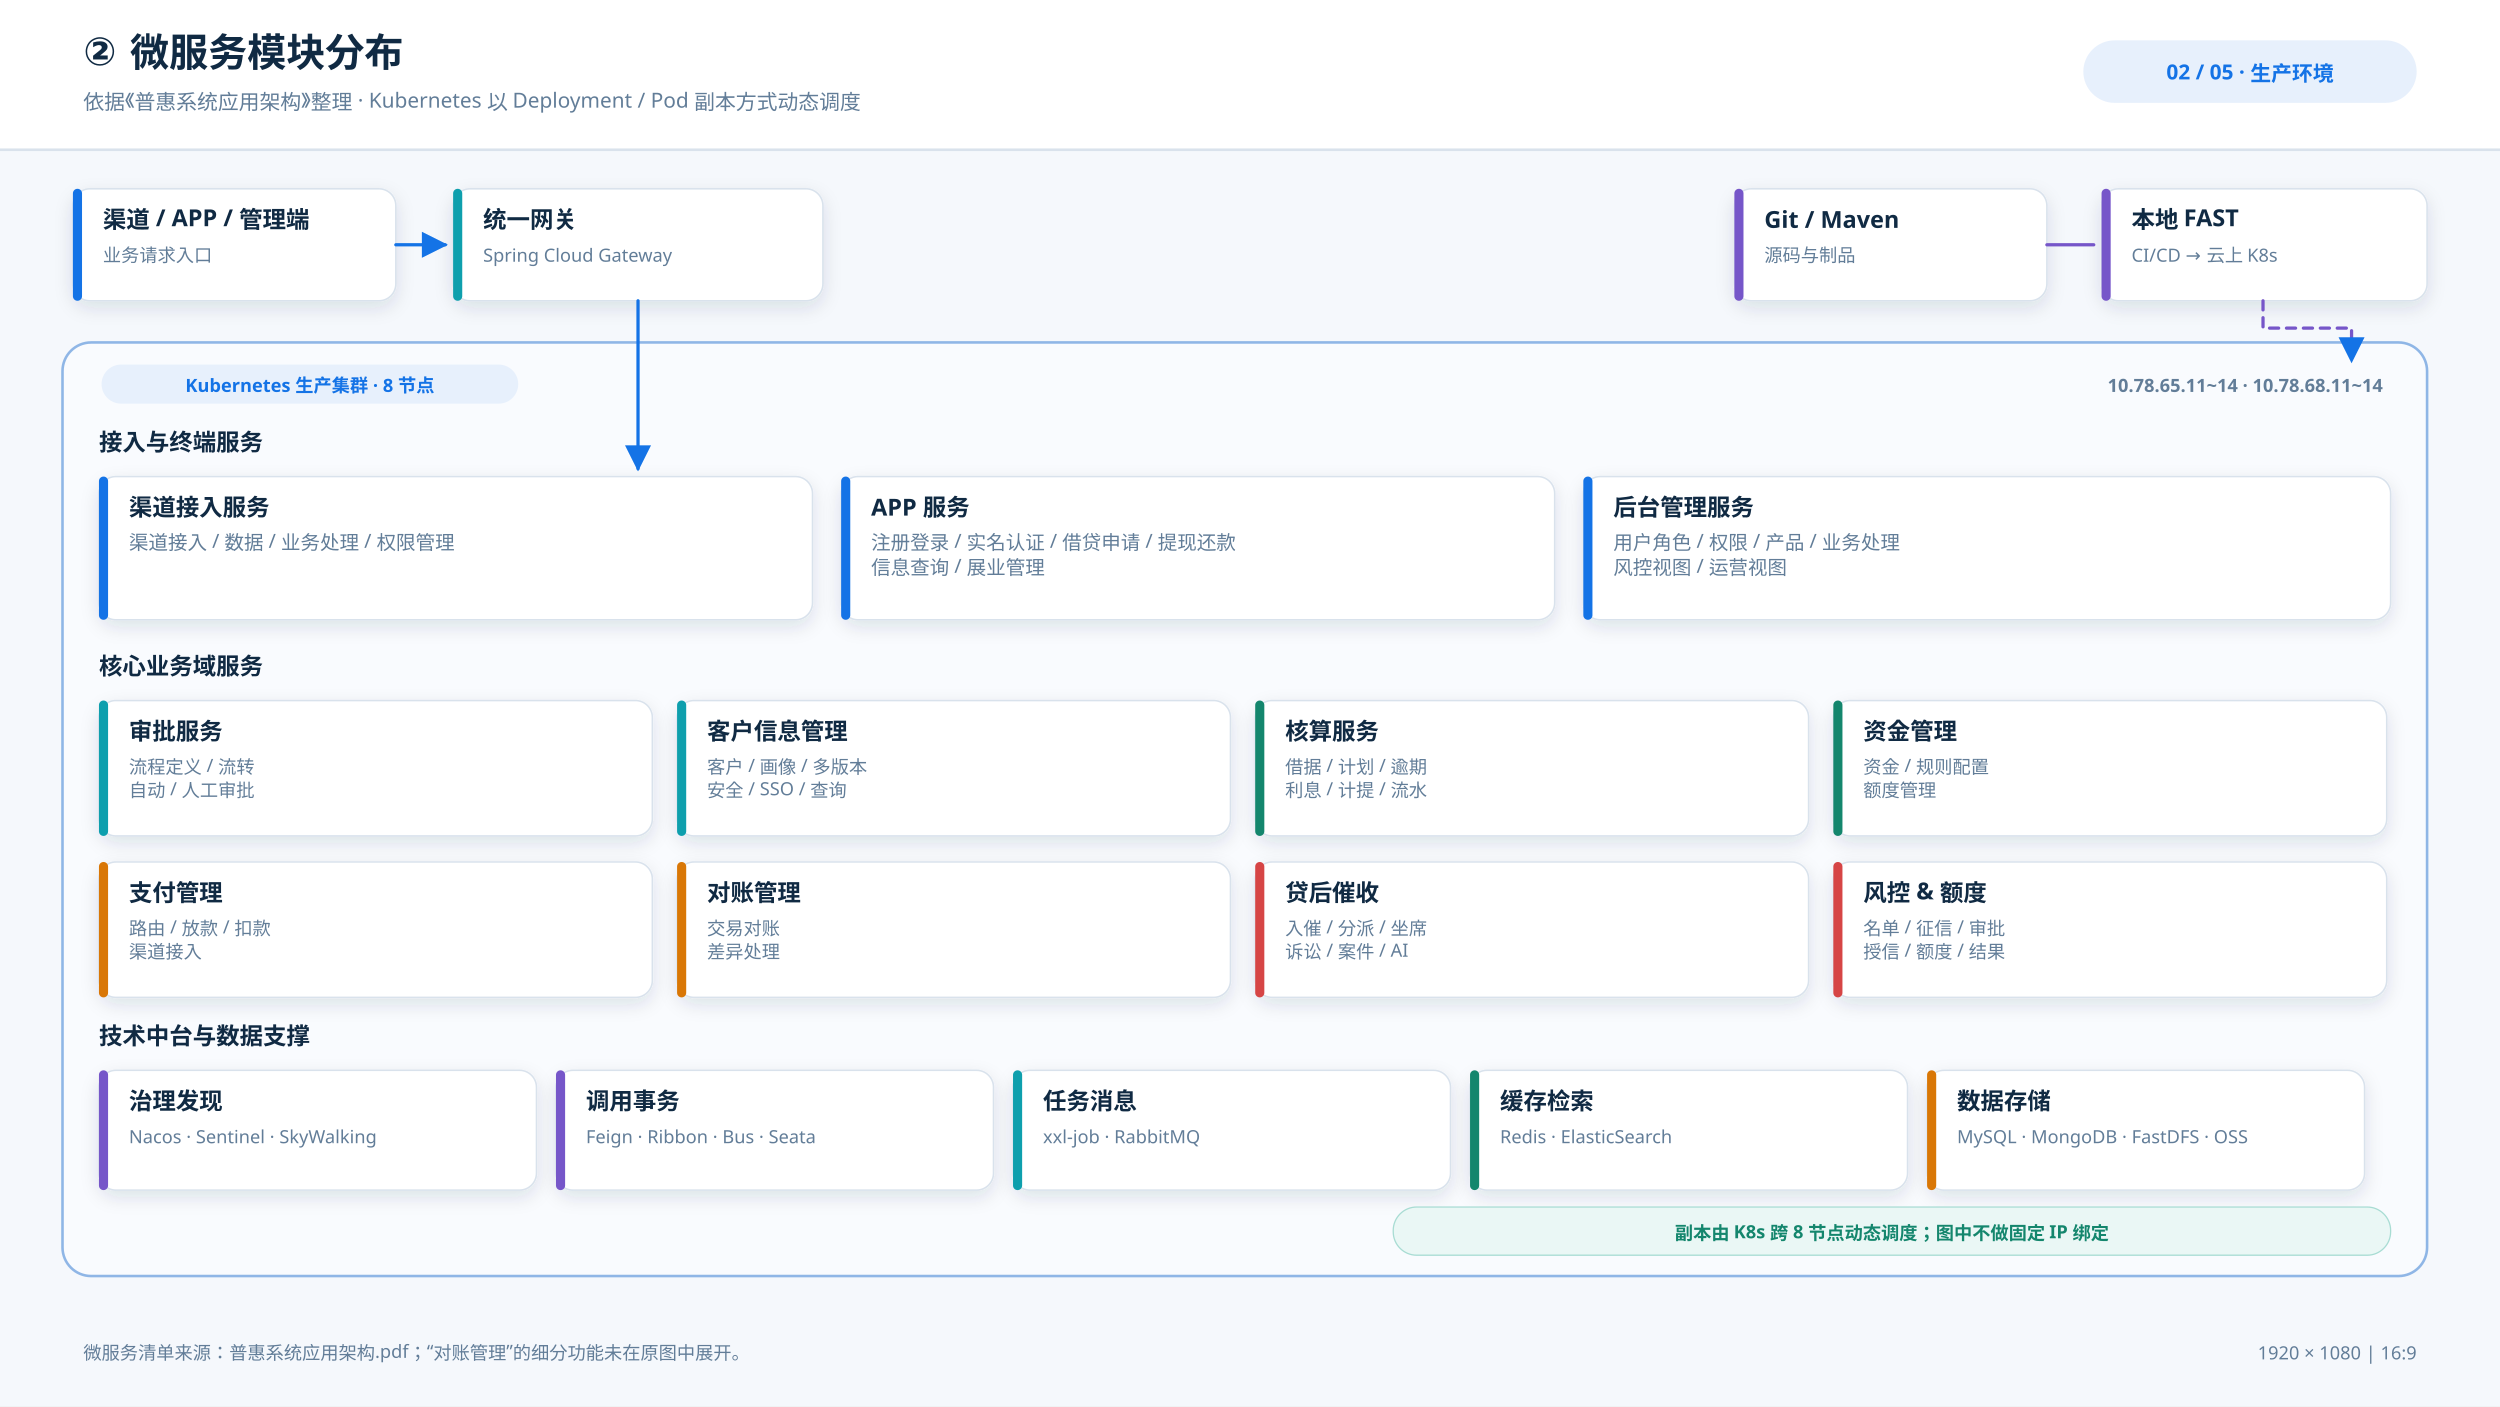
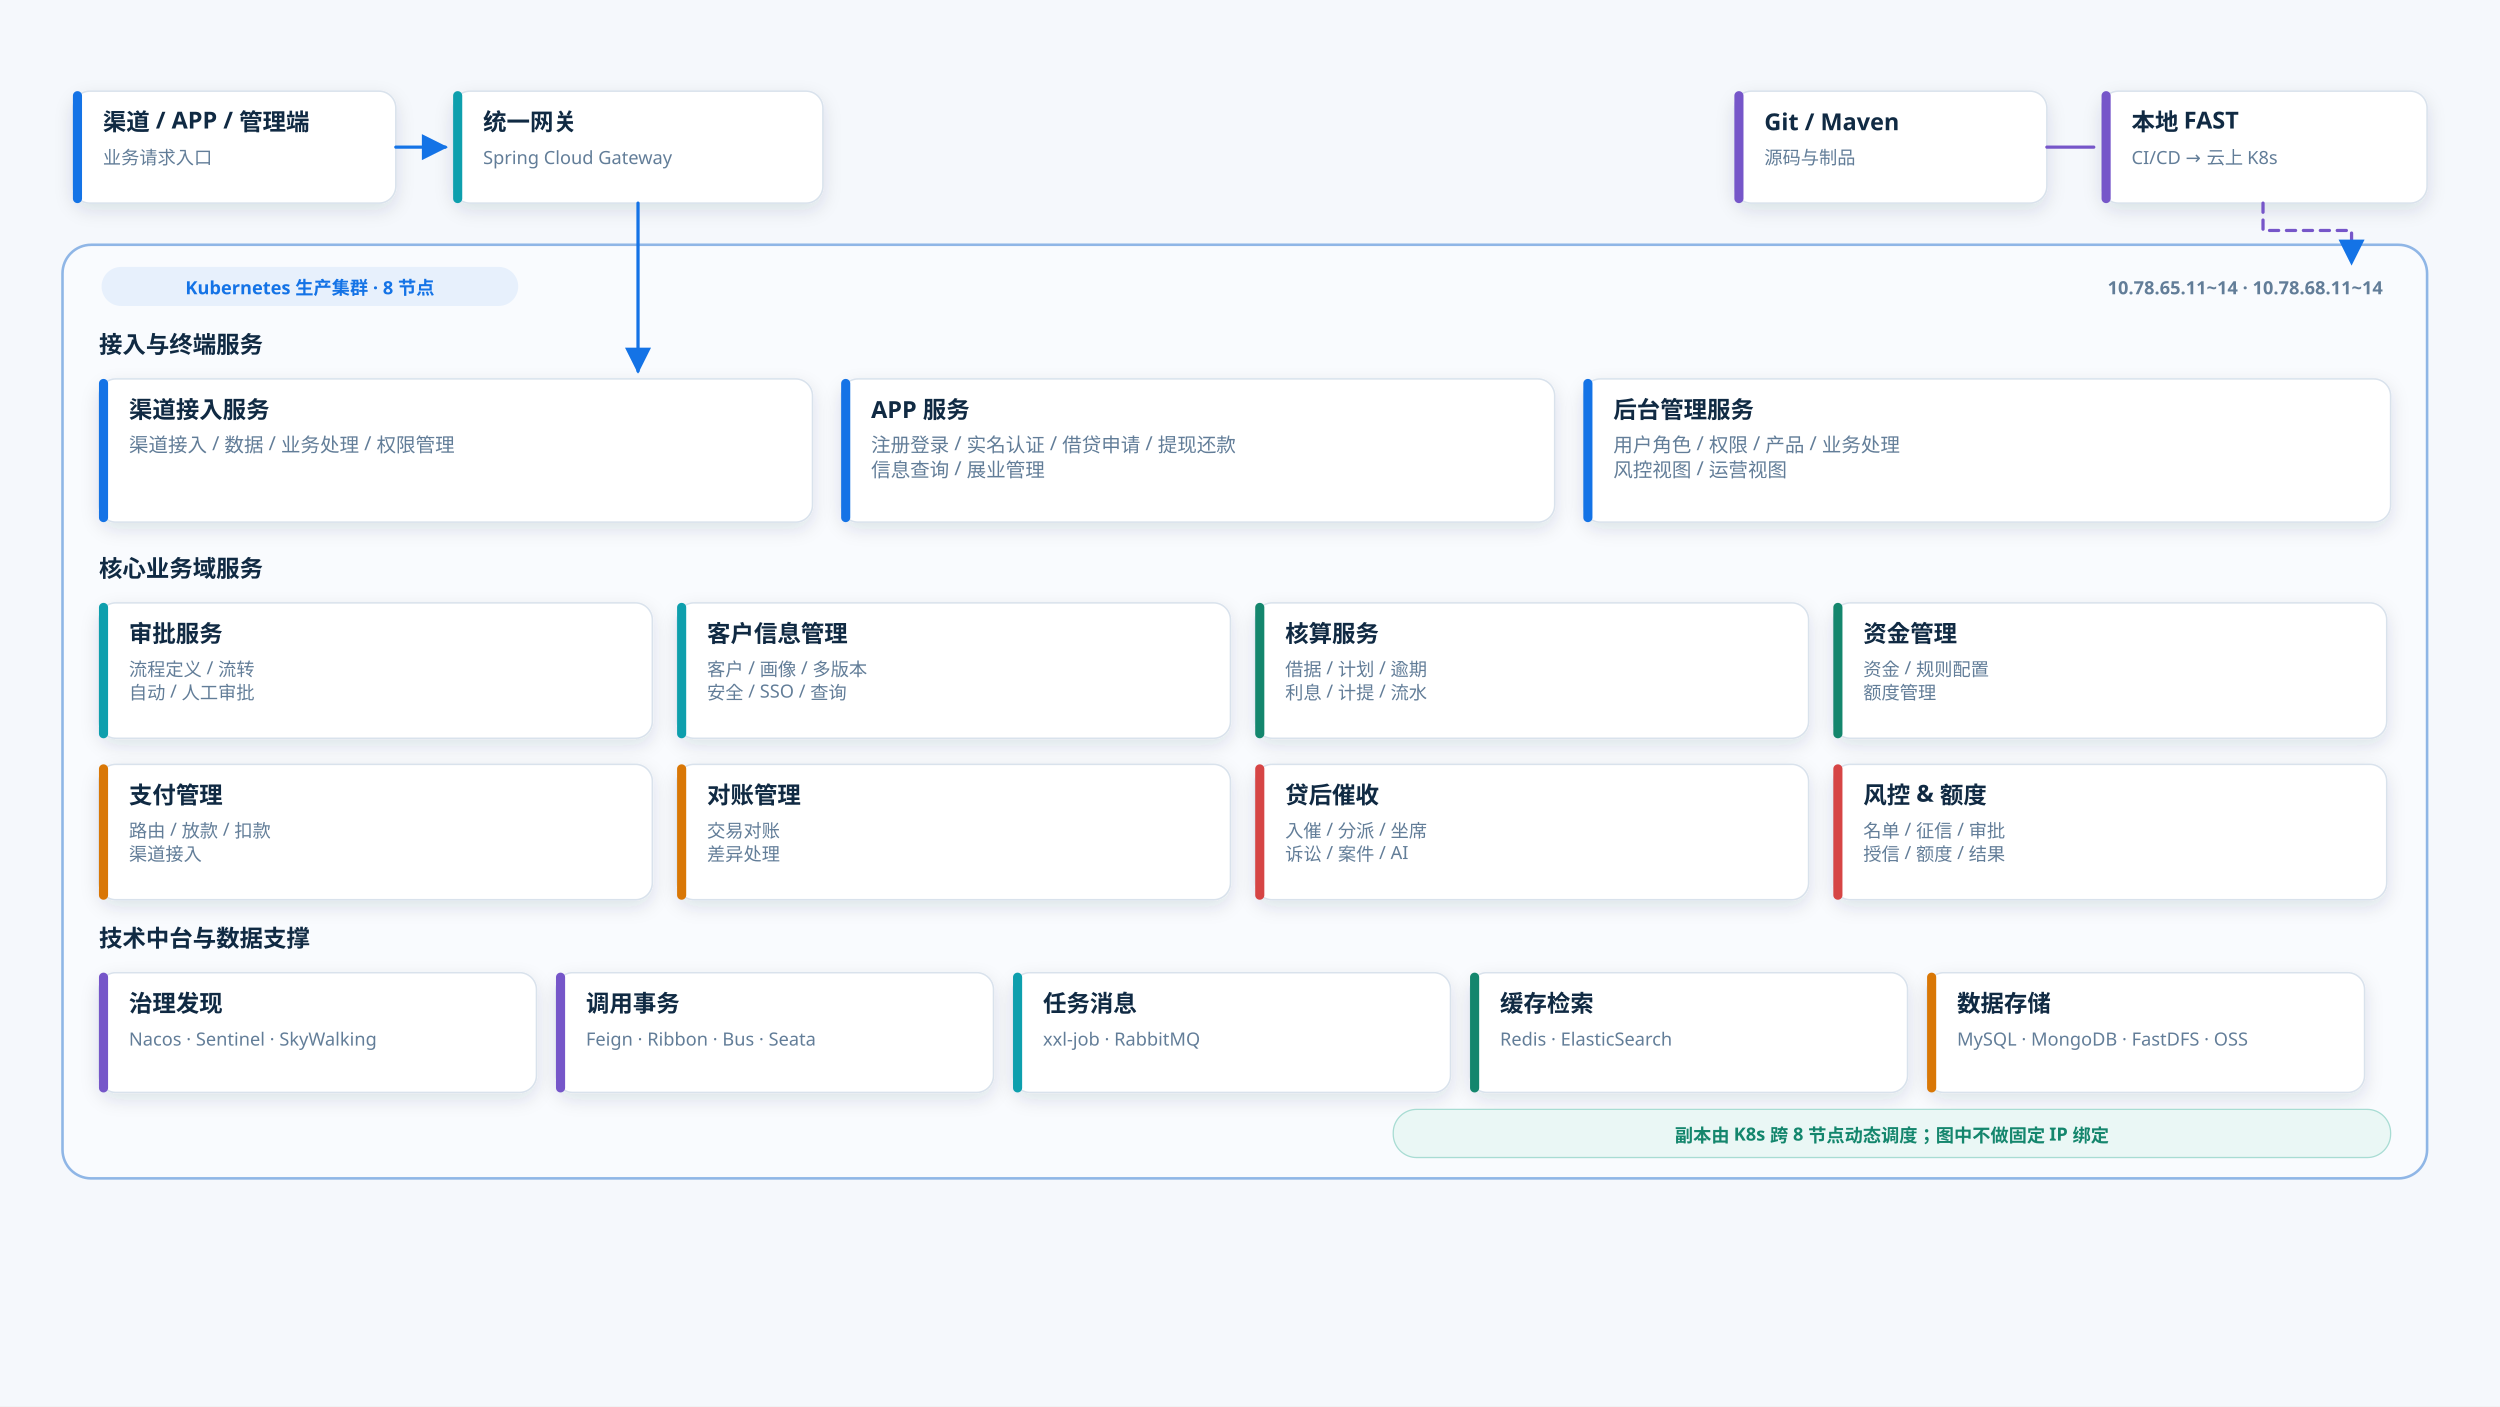
<svg xmlns="http://www.w3.org/2000/svg" width="1920" height="1080" viewBox="0 0 1920 1080" role="img" aria-label="② 微服务模块分布">
  <defs>
    <filter id="shadow" x="-20%" y="-20%" width="140%" height="150%">
      <feDropShadow dx="0" dy="5" stdDeviation="7" flood-color="#102A43" flood-opacity=".12" />
    </filter>
    <filter id="soft" x="-20%" y="-20%" width="140%" height="150%">
      <feDropShadow dx="0" dy="2" stdDeviation="3" flood-color="#102A43" flood-opacity=".09" />
    </filter>
    <marker id="arrow-blue" viewBox="0 0 10 10" refX="9" refY="5" markerWidth="8" markerHeight="8" orient="auto">
      <path d="M 0 0 L 10 5 L 0 10 z" fill="#1473E6" />
    </marker>
    <marker id="arrow-green" viewBox="0 0 10 10" refX="9" refY="5" markerWidth="8" markerHeight="8" orient="auto">
      <path d="M 0 0 L 10 5 L 0 10 z" fill="#14866D" />
    </marker>
    <marker id="arrow-amber" viewBox="0 0 10 10" refX="9" refY="5" markerWidth="8" markerHeight="8" orient="auto">
      <path d="M 0 0 L 10 5 L 0 10 z" fill="#D97706" />
    </marker>
  </defs>
  <rect width="1920" height="1080" fill="#F5F8FC" />
-   <rect x="0" y="0" width="1920" height="116" fill="#FFFFFF" />
-   <rect x="0" y="114" width="1920" height="2" fill="#D9E2EC" />
-   <text x="64" y="50" font-family="'WenQuanYi Micro Hei','Microsoft YaHei','PingFang SC',sans-serif" font-size="30" font-weight="700" fill="#102A43">② 微服务模块分布</text>
-   <text x="64" y="84" font-family="'WenQuanYi Micro Hei','Microsoft YaHei','PingFang SC',sans-serif" font-size="16" fill="#627D98">依据《普惠系统应用架构》整理 · Kubernetes 以 Deployment / Pod 副本方式动态调度</text>
-   <rect x="1600" y="31" width="256" height="48" rx="24" fill="#E7F0FC" />
-   <text x="1728" y="61" text-anchor="middle" font-family="'WenQuanYi Micro Hei','Microsoft YaHei','PingFang SC',sans-serif" font-size="16" font-weight="700" fill="#1473E6">02 / 05  ·  生产环境</text>
-   <rect x="56" y="145" width="248" height="86" rx="13" fill="#FFFFFF" stroke="#D9E2EC" stroke-width="1.2" filter="url(#shadow)" />
-   <rect x="56" y="145" width="7" height="86" rx="3.5" fill="#1473E6" />
-   <text x="79" y="175" text-anchor="start" font-family="'WenQuanYi Micro Hei','Microsoft YaHei','PingFang SC',sans-serif" font-size="18" font-weight="700" fill="#102A43">渠道 / APP / 管理端</text>
-   <text x="79" y="201" text-anchor="start" font-family="'WenQuanYi Micro Hei','Microsoft YaHei','PingFang SC',sans-serif" font-size="14" font-weight="400" fill="#627D98">
-     <tspan x="79" dy="0">业务请求入口</tspan>
-   </text>
-   <rect x="348" y="145" width="284" height="86" rx="13" fill="#FFFFFF" stroke="#D9E2EC" stroke-width="1.2" filter="url(#shadow)" />
-   <rect x="348" y="145" width="7" height="86" rx="3.5" fill="#0E9FAD" />
-   <text x="371" y="175" text-anchor="start" font-family="'WenQuanYi Micro Hei','Microsoft YaHei','PingFang SC',sans-serif" font-size="18" font-weight="700" fill="#102A43">统一网关</text>
-   <text x="371" y="201" text-anchor="start" font-family="'WenQuanYi Micro Hei','Microsoft YaHei','PingFang SC',sans-serif" font-size="14" font-weight="400" fill="#627D98">
-     <tspan x="371" dy="0">Spring Cloud Gateway</tspan>
-   </text>
-   <line x1="304" y1="188" x2="342" y2="188" stroke="#1473E6" stroke-width="2.5" stroke-linecap="round" marker-end="url(#arrow-blue)" />
-   <rect x="1332" y="145" width="240" height="86" rx="13" fill="#FFFFFF" stroke="#D9E2EC" stroke-width="1.2" filter="url(#shadow)" />
-   <rect x="1332" y="145" width="7" height="86" rx="3.5" fill="#7656C9" />
-   <text x="1355" y="175" text-anchor="start" font-family="'WenQuanYi Micro Hei','Microsoft YaHei','PingFang SC',sans-serif" font-size="18" font-weight="700" fill="#102A43">Git / Maven</text>
-   <text x="1355" y="201" text-anchor="start" font-family="'WenQuanYi Micro Hei','Microsoft YaHei','PingFang SC',sans-serif" font-size="14" font-weight="400" fill="#627D98">
-     <tspan x="1355" dy="0">源码与制品</tspan>
-   </text>
-   <rect x="1614" y="145" width="250" height="86" rx="13" fill="#FFFFFF" stroke="#D9E2EC" stroke-width="1.2" filter="url(#shadow)" />
-   <rect x="1614" y="145" width="7" height="86" rx="3.5" fill="#7656C9" />
-   <text x="1637" y="175" text-anchor="start" font-family="'WenQuanYi Micro Hei','Microsoft YaHei','PingFang SC',sans-serif" font-size="18" font-weight="700" fill="#102A43">本地 FAST</text>
-   <text x="1637" y="201" text-anchor="start" font-family="'WenQuanYi Micro Hei','Microsoft YaHei','PingFang SC',sans-serif" font-size="14" font-weight="400" fill="#627D98">
-     <tspan x="1637" dy="0">CI/CD → 云上 K8s</tspan>
-   </text>
-   <line x1="1572" y1="188" x2="1608" y2="188" stroke="#7656C9" stroke-width="2.5" stroke-linecap="round" />
-   <rect x="48" y="263" width="1816" height="717" rx="22" fill="#F9FBFE" stroke="#8FB6E6" stroke-width="2" />
-   <rect x="78" y="280" width="320" height="30" rx="15" fill="#E7F0FC" stroke="#E7F0FC" stroke-width="0" />
-   <text x="238.0" y="301" text-anchor="middle" font-family="'WenQuanYi Micro Hei','Microsoft YaHei','PingFang SC',sans-serif" font-size="14" font-weight="700" fill="#1473E6">Kubernetes 生产集群 · 8 节点</text>
-   <text x="1830" y="301" text-anchor="end" font-family="'WenQuanYi Micro Hei','Microsoft YaHei','PingFang SC',sans-serif" font-size="14" font-weight="700" fill="#627D98">10.78.65.11~14  ·  10.78.68.11~14</text>
-   <text x="76" y="346" text-anchor="start" font-family="'WenQuanYi Micro Hei','Microsoft YaHei','PingFang SC',sans-serif" font-size="18" font-weight="700" fill="#102A43">接入与终端服务</text>
-   <rect x="76" y="366" width="548" height="110" rx="13" fill="#FFFFFF" stroke="#D9E2EC" stroke-width="1.2" filter="url(#shadow)" />
-   <rect x="76" y="366" width="7" height="110" rx="3.5" fill="#1473E6" />
-   <text x="99" y="396" text-anchor="start" font-family="'WenQuanYi Micro Hei','Microsoft YaHei','PingFang SC',sans-serif" font-size="18" font-weight="700" fill="#102A43">渠道接入服务</text>
-   <text x="99" y="422" text-anchor="start" font-family="'WenQuanYi Micro Hei','Microsoft YaHei','PingFang SC',sans-serif" font-size="15" font-weight="400" fill="#627D98">
-     <tspan x="99" dy="0">渠道接入 / 数据 / 业务处理 / 权限管理</tspan>
-   </text>
-   <rect x="646" y="366" width="548" height="110" rx="13" fill="#FFFFFF" stroke="#D9E2EC" stroke-width="1.2" filter="url(#shadow)" />
-   <rect x="646" y="366" width="7" height="110" rx="3.5" fill="#1473E6" />
-   <text x="669" y="396" text-anchor="start" font-family="'WenQuanYi Micro Hei','Microsoft YaHei','PingFang SC',sans-serif" font-size="18" font-weight="700" fill="#102A43">APP 服务</text>
-   <text x="669" y="422" text-anchor="start" font-family="'WenQuanYi Micro Hei','Microsoft YaHei','PingFang SC',sans-serif" font-size="15" font-weight="400" fill="#627D98">
-     <tspan x="669" dy="0">注册登录 / 实名认证 / 借贷申请 / 提现还款</tspan>
-     <tspan x="669" dy="19.2">信息查询 / 展业管理</tspan>
-   </text>
-   <rect x="1216" y="366" width="620" height="110" rx="13" fill="#FFFFFF" stroke="#D9E2EC" stroke-width="1.2" filter="url(#shadow)" />
-   <rect x="1216" y="366" width="7" height="110" rx="3.5" fill="#1473E6" />
-   <text x="1239" y="396" text-anchor="start" font-family="'WenQuanYi Micro Hei','Microsoft YaHei','PingFang SC',sans-serif" font-size="18" font-weight="700" fill="#102A43">后台管理服务</text>
-   <text x="1239" y="422" text-anchor="start" font-family="'WenQuanYi Micro Hei','Microsoft YaHei','PingFang SC',sans-serif" font-size="15" font-weight="400" fill="#627D98">
-     <tspan x="1239" dy="0">用户角色 / 权限 / 产品 / 业务处理</tspan>
-     <tspan x="1239" dy="19.2">风控视图 / 运营视图</tspan>
-   </text>
-   <text x="76" y="518" text-anchor="start" font-family="'WenQuanYi Micro Hei','Microsoft YaHei','PingFang SC',sans-serif" font-size="18" font-weight="700" fill="#102A43">核心业务域服务</text>
-   <rect x="76" y="538" width="425" height="104" rx="13" fill="#FFFFFF" stroke="#D9E2EC" stroke-width="1.2" filter="url(#shadow)" />
-   <rect x="76" y="538" width="7" height="104" rx="3.5" fill="#0E9FAD" />
-   <text x="99" y="568" text-anchor="start" font-family="'WenQuanYi Micro Hei','Microsoft YaHei','PingFang SC',sans-serif" font-size="18" font-weight="700" fill="#102A43">审批服务</text>
-   <text x="99" y="594" text-anchor="start" font-family="'WenQuanYi Micro Hei','Microsoft YaHei','PingFang SC',sans-serif" font-size="14" font-weight="400" fill="#627D98">
-     <tspan x="99" dy="0">流程定义 / 流转</tspan>
-     <tspan x="99" dy="17.92">自动 / 人工审批</tspan>
-   </text>
-   <rect x="520" y="538" width="425" height="104" rx="13" fill="#FFFFFF" stroke="#D9E2EC" stroke-width="1.2" filter="url(#shadow)" />
-   <rect x="520" y="538" width="7" height="104" rx="3.5" fill="#0E9FAD" />
-   <text x="543" y="568" text-anchor="start" font-family="'WenQuanYi Micro Hei','Microsoft YaHei','PingFang SC',sans-serif" font-size="18" font-weight="700" fill="#102A43">客户信息管理</text>
-   <text x="543" y="594" text-anchor="start" font-family="'WenQuanYi Micro Hei','Microsoft YaHei','PingFang SC',sans-serif" font-size="14" font-weight="400" fill="#627D98">
-     <tspan x="543" dy="0">客户 / 画像 / 多版本</tspan>
-     <tspan x="543" dy="17.92">安全 / SSO / 查询</tspan>
-   </text>
-   <rect x="964" y="538" width="425" height="104" rx="13" fill="#FFFFFF" stroke="#D9E2EC" stroke-width="1.2" filter="url(#shadow)" />
-   <rect x="964" y="538" width="7" height="104" rx="3.5" fill="#14866D" />
-   <text x="987" y="568" text-anchor="start" font-family="'WenQuanYi Micro Hei','Microsoft YaHei','PingFang SC',sans-serif" font-size="18" font-weight="700" fill="#102A43">核算服务</text>
-   <text x="987" y="594" text-anchor="start" font-family="'WenQuanYi Micro Hei','Microsoft YaHei','PingFang SC',sans-serif" font-size="14" font-weight="400" fill="#627D98">
-     <tspan x="987" dy="0">借据 / 计划 / 逾期</tspan>
-     <tspan x="987" dy="17.92">利息 / 计提 / 流水</tspan>
-   </text>
-   <rect x="1408" y="538" width="425" height="104" rx="13" fill="#FFFFFF" stroke="#D9E2EC" stroke-width="1.2" filter="url(#shadow)" />
-   <rect x="1408" y="538" width="7" height="104" rx="3.5" fill="#14866D" />
-   <text x="1431" y="568" text-anchor="start" font-family="'WenQuanYi Micro Hei','Microsoft YaHei','PingFang SC',sans-serif" font-size="18" font-weight="700" fill="#102A43">资金管理</text>
-   <text x="1431" y="594" text-anchor="start" font-family="'WenQuanYi Micro Hei','Microsoft YaHei','PingFang SC',sans-serif" font-size="14" font-weight="400" fill="#627D98">
-     <tspan x="1431" dy="0">资金 / 规则配置</tspan>
-     <tspan x="1431" dy="17.92">额度管理</tspan>
-   </text>
-   <rect x="76" y="662" width="425" height="104" rx="13" fill="#FFFFFF" stroke="#D9E2EC" stroke-width="1.2" filter="url(#shadow)" />
-   <rect x="76" y="662" width="7" height="104" rx="3.5" fill="#D97706" />
-   <text x="99" y="692" text-anchor="start" font-family="'WenQuanYi Micro Hei','Microsoft YaHei','PingFang SC',sans-serif" font-size="18" font-weight="700" fill="#102A43">支付管理</text>
-   <text x="99" y="718" text-anchor="start" font-family="'WenQuanYi Micro Hei','Microsoft YaHei','PingFang SC',sans-serif" font-size="14" font-weight="400" fill="#627D98">
-     <tspan x="99" dy="0">路由 / 放款 / 扣款</tspan>
-     <tspan x="99" dy="17.92">渠道接入</tspan>
-   </text>
-   <rect x="520" y="662" width="425" height="104" rx="13" fill="#FFFFFF" stroke="#D9E2EC" stroke-width="1.2" filter="url(#shadow)" />
-   <rect x="520" y="662" width="7" height="104" rx="3.5" fill="#D97706" />
-   <text x="543" y="692" text-anchor="start" font-family="'WenQuanYi Micro Hei','Microsoft YaHei','PingFang SC',sans-serif" font-size="18" font-weight="700" fill="#102A43">对账管理</text>
-   <text x="543" y="718" text-anchor="start" font-family="'WenQuanYi Micro Hei','Microsoft YaHei','PingFang SC',sans-serif" font-size="14" font-weight="400" fill="#627D98">
-     <tspan x="543" dy="0">交易对账</tspan>
-     <tspan x="543" dy="17.92">差异处理</tspan>
-   </text>
-   <rect x="964" y="662" width="425" height="104" rx="13" fill="#FFFFFF" stroke="#D9E2EC" stroke-width="1.2" filter="url(#shadow)" />
-   <rect x="964" y="662" width="7" height="104" rx="3.5" fill="#D64545" />
-   <text x="987" y="692" text-anchor="start" font-family="'WenQuanYi Micro Hei','Microsoft YaHei','PingFang SC',sans-serif" font-size="18" font-weight="700" fill="#102A43">贷后催收</text>
-   <text x="987" y="718" text-anchor="start" font-family="'WenQuanYi Micro Hei','Microsoft YaHei','PingFang SC',sans-serif" font-size="14" font-weight="400" fill="#627D98">
-     <tspan x="987" dy="0">入催 / 分派 / 坐席</tspan>
-     <tspan x="987" dy="17.92">诉讼 / 案件 / AI</tspan>
-   </text>
-   <rect x="1408" y="662" width="425" height="104" rx="13" fill="#FFFFFF" stroke="#D9E2EC" stroke-width="1.2" filter="url(#shadow)" />
-   <rect x="1408" y="662" width="7" height="104" rx="3.5" fill="#D64545" />
-   <text x="1431" y="692" text-anchor="start" font-family="'WenQuanYi Micro Hei','Microsoft YaHei','PingFang SC',sans-serif" font-size="18" font-weight="700" fill="#102A43">风控 &amp; 额度</text>
-   <text x="1431" y="718" text-anchor="start" font-family="'WenQuanYi Micro Hei','Microsoft YaHei','PingFang SC',sans-serif" font-size="14" font-weight="400" fill="#627D98">
-     <tspan x="1431" dy="0">名单 / 征信 / 审批</tspan>
-     <tspan x="1431" dy="17.92">授信 / 额度 / 结果</tspan>
-   </text>
-   <text x="76" y="802" text-anchor="start" font-family="'WenQuanYi Micro Hei','Microsoft YaHei','PingFang SC',sans-serif" font-size="18" font-weight="700" fill="#102A43">技术中台与数据支撑</text>
-   <rect x="76" y="822" width="336" height="92" rx="13" fill="#FFFFFF" stroke="#D9E2EC" stroke-width="1.2" filter="url(#shadow)" />
-   <rect x="76" y="822" width="7" height="92" rx="3.5" fill="#7656C9" />
-   <text x="99" y="852" text-anchor="start" font-family="'WenQuanYi Micro Hei','Microsoft YaHei','PingFang SC',sans-serif" font-size="18" font-weight="700" fill="#102A43">治理发现</text>
-   <text x="99" y="878" text-anchor="start" font-family="'WenQuanYi Micro Hei','Microsoft YaHei','PingFang SC',sans-serif" font-size="14" font-weight="400" fill="#627D98">
-     <tspan x="99" dy="0">Nacos · Sentinel · SkyWalking</tspan>
-   </text>
-   <rect x="427" y="822" width="336" height="92" rx="13" fill="#FFFFFF" stroke="#D9E2EC" stroke-width="1.2" filter="url(#shadow)" />
-   <rect x="427" y="822" width="7" height="92" rx="3.5" fill="#7656C9" />
-   <text x="450" y="852" text-anchor="start" font-family="'WenQuanYi Micro Hei','Microsoft YaHei','PingFang SC',sans-serif" font-size="18" font-weight="700" fill="#102A43">调用事务</text>
-   <text x="450" y="878" text-anchor="start" font-family="'WenQuanYi Micro Hei','Microsoft YaHei','PingFang SC',sans-serif" font-size="14" font-weight="400" fill="#627D98">
-     <tspan x="450" dy="0">Feign · Ribbon · Bus · Seata</tspan>
-   </text>
-   <rect x="778" y="822" width="336" height="92" rx="13" fill="#FFFFFF" stroke="#D9E2EC" stroke-width="1.2" filter="url(#shadow)" />
-   <rect x="778" y="822" width="7" height="92" rx="3.5" fill="#0E9FAD" />
-   <text x="801" y="852" text-anchor="start" font-family="'WenQuanYi Micro Hei','Microsoft YaHei','PingFang SC',sans-serif" font-size="18" font-weight="700" fill="#102A43">任务消息</text>
-   <text x="801" y="878" text-anchor="start" font-family="'WenQuanYi Micro Hei','Microsoft YaHei','PingFang SC',sans-serif" font-size="14" font-weight="400" fill="#627D98">
-     <tspan x="801" dy="0">xxl-job · RabbitMQ</tspan>
-   </text>
-   <rect x="1129" y="822" width="336" height="92" rx="13" fill="#FFFFFF" stroke="#D9E2EC" stroke-width="1.2" filter="url(#shadow)" />
-   <rect x="1129" y="822" width="7" height="92" rx="3.5" fill="#14866D" />
-   <text x="1152" y="852" text-anchor="start" font-family="'WenQuanYi Micro Hei','Microsoft YaHei','PingFang SC',sans-serif" font-size="18" font-weight="700" fill="#102A43">缓存检索</text>
-   <text x="1152" y="878" text-anchor="start" font-family="'WenQuanYi Micro Hei','Microsoft YaHei','PingFang SC',sans-serif" font-size="14" font-weight="400" fill="#627D98">
-     <tspan x="1152" dy="0">Redis · ElasticSearch</tspan>
-   </text>
-   <rect x="1480" y="822" width="336" height="92" rx="13" fill="#FFFFFF" stroke="#D9E2EC" stroke-width="1.2" filter="url(#shadow)" />
-   <rect x="1480" y="822" width="7" height="92" rx="3.5" fill="#D97706" />
-   <text x="1503" y="852" text-anchor="start" font-family="'WenQuanYi Micro Hei','Microsoft YaHei','PingFang SC',sans-serif" font-size="18" font-weight="700" fill="#102A43">数据存储</text>
-   <text x="1503" y="878" text-anchor="start" font-family="'WenQuanYi Micro Hei','Microsoft YaHei','PingFang SC',sans-serif" font-size="14" font-weight="400" fill="#627D98">
-     <tspan x="1503" dy="0">MySQL · MongoDB · FastDFS · OSS</tspan>
-   </text>
-   <line x1="490" y1="231" x2="490" y2="360" stroke="#1473E6" stroke-width="2.5" stroke-linecap="round" marker-end="url(#arrow-blue)" />
-   <polyline points="1738,231 1738,252 1806,252 1806,277" fill="none" stroke="#7656C9" stroke-width="2.5" stroke-linecap="round" stroke-linejoin="round" marker-end="url(#arrow-blue)" stroke-dasharray="7 6" />
-   <rect x="1070" y="927" width="766" height="37" rx="18" fill="#EAF7F5" stroke="#A8DCD3" stroke-width="1" />
-   <text x="1453" y="952" text-anchor="middle" font-family="'WenQuanYi Micro Hei','Microsoft YaHei','PingFang SC',sans-serif" font-size="14" font-weight="700" fill="#14866D">副本由 K8s 跨 8 节点动态调度；图中不做固定 IP 绑定</text>
-   <text x="64" y="1044" text-anchor="start" font-family="'WenQuanYi Micro Hei','Microsoft YaHei','PingFang SC',sans-serif" font-size="14" font-weight="400" fill="#627D98">微服务清单来源：普惠系统应用架构.pdf；“对账管理”的细分功能未在原图中展开。</text>
-   <text x="1856" y="1044" text-anchor="end" font-family="'WenQuanYi Micro Hei','Microsoft YaHei','PingFang SC',sans-serif" font-size="14" font-weight="400" fill="#627D98">1920 × 1080  |  16:9</text>
+   <g transform="translate(0,-75)">
+     <rect x="56" y="145" width="248" height="86" rx="13" fill="#FFFFFF" stroke="#D9E2EC" stroke-width="1.2" filter="url(#shadow)" />
+     <rect x="56" y="145" width="7" height="86" rx="3.5" fill="#1473E6" />
+     <text x="79" y="175" text-anchor="start" font-family="'WenQuanYi Micro Hei','Microsoft YaHei','PingFang SC',sans-serif" font-size="18" font-weight="700" fill="#102A43">渠道 / APP / 管理端</text>
+     <text x="79" y="201" text-anchor="start" font-family="'WenQuanYi Micro Hei','Microsoft YaHei','PingFang SC',sans-serif" font-size="14" font-weight="400" fill="#627D98">
+       <tspan x="79" dy="0">业务请求入口</tspan>
+     </text>
+     <rect x="348" y="145" width="284" height="86" rx="13" fill="#FFFFFF" stroke="#D9E2EC" stroke-width="1.2" filter="url(#shadow)" />
+     <rect x="348" y="145" width="7" height="86" rx="3.5" fill="#0E9FAD" />
+     <text x="371" y="175" text-anchor="start" font-family="'WenQuanYi Micro Hei','Microsoft YaHei','PingFang SC',sans-serif" font-size="18" font-weight="700" fill="#102A43">统一网关</text>
+     <text x="371" y="201" text-anchor="start" font-family="'WenQuanYi Micro Hei','Microsoft YaHei','PingFang SC',sans-serif" font-size="14" font-weight="400" fill="#627D98">
+       <tspan x="371" dy="0">Spring Cloud Gateway</tspan>
+     </text>
+     <line x1="304" y1="188" x2="342" y2="188" stroke="#1473E6" stroke-width="2.5" stroke-linecap="round" marker-end="url(#arrow-blue)" />
+     <rect x="1332" y="145" width="240" height="86" rx="13" fill="#FFFFFF" stroke="#D9E2EC" stroke-width="1.2" filter="url(#shadow)" />
+     <rect x="1332" y="145" width="7" height="86" rx="3.5" fill="#7656C9" />
+     <text x="1355" y="175" text-anchor="start" font-family="'WenQuanYi Micro Hei','Microsoft YaHei','PingFang SC',sans-serif" font-size="18" font-weight="700" fill="#102A43">Git / Maven</text>
+     <text x="1355" y="201" text-anchor="start" font-family="'WenQuanYi Micro Hei','Microsoft YaHei','PingFang SC',sans-serif" font-size="14" font-weight="400" fill="#627D98">
+       <tspan x="1355" dy="0">源码与制品</tspan>
+     </text>
+     <rect x="1614" y="145" width="250" height="86" rx="13" fill="#FFFFFF" stroke="#D9E2EC" stroke-width="1.2" filter="url(#shadow)" />
+     <rect x="1614" y="145" width="7" height="86" rx="3.5" fill="#7656C9" />
+     <text x="1637" y="175" text-anchor="start" font-family="'WenQuanYi Micro Hei','Microsoft YaHei','PingFang SC',sans-serif" font-size="18" font-weight="700" fill="#102A43">本地 FAST</text>
+     <text x="1637" y="201" text-anchor="start" font-family="'WenQuanYi Micro Hei','Microsoft YaHei','PingFang SC',sans-serif" font-size="14" font-weight="400" fill="#627D98">
+       <tspan x="1637" dy="0">CI/CD → 云上 K8s</tspan>
+     </text>
+     <line x1="1572" y1="188" x2="1608" y2="188" stroke="#7656C9" stroke-width="2.5" stroke-linecap="round" />
+     <rect x="48" y="263" width="1816" height="717" rx="22" fill="#F9FBFE" stroke="#8FB6E6" stroke-width="2" />
+     <rect x="78" y="280" width="320" height="30" rx="15" fill="#E7F0FC" stroke="#E7F0FC" stroke-width="0" />
+     <text x="238.0" y="301" text-anchor="middle" font-family="'WenQuanYi Micro Hei','Microsoft YaHei','PingFang SC',sans-serif" font-size="14" font-weight="700" fill="#1473E6">Kubernetes 生产集群 · 8 节点</text>
+     <text x="1830" y="301" text-anchor="end" font-family="'WenQuanYi Micro Hei','Microsoft YaHei','PingFang SC',sans-serif" font-size="14" font-weight="700" fill="#627D98">10.78.65.11~14  ·  10.78.68.11~14</text>
+     <text x="76" y="346" text-anchor="start" font-family="'WenQuanYi Micro Hei','Microsoft YaHei','PingFang SC',sans-serif" font-size="18" font-weight="700" fill="#102A43">接入与终端服务</text>
+     <rect x="76" y="366" width="548" height="110" rx="13" fill="#FFFFFF" stroke="#D9E2EC" stroke-width="1.2" filter="url(#shadow)" />
+     <rect x="76" y="366" width="7" height="110" rx="3.5" fill="#1473E6" />
+     <text x="99" y="396" text-anchor="start" font-family="'WenQuanYi Micro Hei','Microsoft YaHei','PingFang SC',sans-serif" font-size="18" font-weight="700" fill="#102A43">渠道接入服务</text>
+     <text x="99" y="422" text-anchor="start" font-family="'WenQuanYi Micro Hei','Microsoft YaHei','PingFang SC',sans-serif" font-size="15" font-weight="400" fill="#627D98">
+       <tspan x="99" dy="0">渠道接入 / 数据 / 业务处理 / 权限管理</tspan>
+     </text>
+     <rect x="646" y="366" width="548" height="110" rx="13" fill="#FFFFFF" stroke="#D9E2EC" stroke-width="1.2" filter="url(#shadow)" />
+     <rect x="646" y="366" width="7" height="110" rx="3.5" fill="#1473E6" />
+     <text x="669" y="396" text-anchor="start" font-family="'WenQuanYi Micro Hei','Microsoft YaHei','PingFang SC',sans-serif" font-size="18" font-weight="700" fill="#102A43">APP 服务</text>
+     <text x="669" y="422" text-anchor="start" font-family="'WenQuanYi Micro Hei','Microsoft YaHei','PingFang SC',sans-serif" font-size="15" font-weight="400" fill="#627D98">
+       <tspan x="669" dy="0">注册登录 / 实名认证 / 借贷申请 / 提现还款</tspan>
+       <tspan x="669" dy="19.2">信息查询 / 展业管理</tspan>
+     </text>
+     <rect x="1216" y="366" width="620" height="110" rx="13" fill="#FFFFFF" stroke="#D9E2EC" stroke-width="1.2" filter="url(#shadow)" />
+     <rect x="1216" y="366" width="7" height="110" rx="3.5" fill="#1473E6" />
+     <text x="1239" y="396" text-anchor="start" font-family="'WenQuanYi Micro Hei','Microsoft YaHei','PingFang SC',sans-serif" font-size="18" font-weight="700" fill="#102A43">后台管理服务</text>
+     <text x="1239" y="422" text-anchor="start" font-family="'WenQuanYi Micro Hei','Microsoft YaHei','PingFang SC',sans-serif" font-size="15" font-weight="400" fill="#627D98">
+       <tspan x="1239" dy="0">用户角色 / 权限 / 产品 / 业务处理</tspan>
+       <tspan x="1239" dy="19.2">风控视图 / 运营视图</tspan>
+     </text>
+     <text x="76" y="518" text-anchor="start" font-family="'WenQuanYi Micro Hei','Microsoft YaHei','PingFang SC',sans-serif" font-size="18" font-weight="700" fill="#102A43">核心业务域服务</text>
+     <rect x="76" y="538" width="425" height="104" rx="13" fill="#FFFFFF" stroke="#D9E2EC" stroke-width="1.2" filter="url(#shadow)" />
+     <rect x="76" y="538" width="7" height="104" rx="3.5" fill="#0E9FAD" />
+     <text x="99" y="568" text-anchor="start" font-family="'WenQuanYi Micro Hei','Microsoft YaHei','PingFang SC',sans-serif" font-size="18" font-weight="700" fill="#102A43">审批服务</text>
+     <text x="99" y="594" text-anchor="start" font-family="'WenQuanYi Micro Hei','Microsoft YaHei','PingFang SC',sans-serif" font-size="14" font-weight="400" fill="#627D98">
+       <tspan x="99" dy="0">流程定义 / 流转</tspan>
+       <tspan x="99" dy="17.92">自动 / 人工审批</tspan>
+     </text>
+     <rect x="520" y="538" width="425" height="104" rx="13" fill="#FFFFFF" stroke="#D9E2EC" stroke-width="1.2" filter="url(#shadow)" />
+     <rect x="520" y="538" width="7" height="104" rx="3.5" fill="#0E9FAD" />
+     <text x="543" y="568" text-anchor="start" font-family="'WenQuanYi Micro Hei','Microsoft YaHei','PingFang SC',sans-serif" font-size="18" font-weight="700" fill="#102A43">客户信息管理</text>
+     <text x="543" y="594" text-anchor="start" font-family="'WenQuanYi Micro Hei','Microsoft YaHei','PingFang SC',sans-serif" font-size="14" font-weight="400" fill="#627D98">
+       <tspan x="543" dy="0">客户 / 画像 / 多版本</tspan>
+       <tspan x="543" dy="17.92">安全 / SSO / 查询</tspan>
+     </text>
+     <rect x="964" y="538" width="425" height="104" rx="13" fill="#FFFFFF" stroke="#D9E2EC" stroke-width="1.2" filter="url(#shadow)" />
+     <rect x="964" y="538" width="7" height="104" rx="3.5" fill="#14866D" />
+     <text x="987" y="568" text-anchor="start" font-family="'WenQuanYi Micro Hei','Microsoft YaHei','PingFang SC',sans-serif" font-size="18" font-weight="700" fill="#102A43">核算服务</text>
+     <text x="987" y="594" text-anchor="start" font-family="'WenQuanYi Micro Hei','Microsoft YaHei','PingFang SC',sans-serif" font-size="14" font-weight="400" fill="#627D98">
+       <tspan x="987" dy="0">借据 / 计划 / 逾期</tspan>
+       <tspan x="987" dy="17.92">利息 / 计提 / 流水</tspan>
+     </text>
+     <rect x="1408" y="538" width="425" height="104" rx="13" fill="#FFFFFF" stroke="#D9E2EC" stroke-width="1.2" filter="url(#shadow)" />
+     <rect x="1408" y="538" width="7" height="104" rx="3.5" fill="#14866D" />
+     <text x="1431" y="568" text-anchor="start" font-family="'WenQuanYi Micro Hei','Microsoft YaHei','PingFang SC',sans-serif" font-size="18" font-weight="700" fill="#102A43">资金管理</text>
+     <text x="1431" y="594" text-anchor="start" font-family="'WenQuanYi Micro Hei','Microsoft YaHei','PingFang SC',sans-serif" font-size="14" font-weight="400" fill="#627D98">
+       <tspan x="1431" dy="0">资金 / 规则配置</tspan>
+       <tspan x="1431" dy="17.92">额度管理</tspan>
+     </text>
+     <rect x="76" y="662" width="425" height="104" rx="13" fill="#FFFFFF" stroke="#D9E2EC" stroke-width="1.2" filter="url(#shadow)" />
+     <rect x="76" y="662" width="7" height="104" rx="3.5" fill="#D97706" />
+     <text x="99" y="692" text-anchor="start" font-family="'WenQuanYi Micro Hei','Microsoft YaHei','PingFang SC',sans-serif" font-size="18" font-weight="700" fill="#102A43">支付管理</text>
+     <text x="99" y="718" text-anchor="start" font-family="'WenQuanYi Micro Hei','Microsoft YaHei','PingFang SC',sans-serif" font-size="14" font-weight="400" fill="#627D98">
+       <tspan x="99" dy="0">路由 / 放款 / 扣款</tspan>
+       <tspan x="99" dy="17.92">渠道接入</tspan>
+     </text>
+     <rect x="520" y="662" width="425" height="104" rx="13" fill="#FFFFFF" stroke="#D9E2EC" stroke-width="1.2" filter="url(#shadow)" />
+     <rect x="520" y="662" width="7" height="104" rx="3.5" fill="#D97706" />
+     <text x="543" y="692" text-anchor="start" font-family="'WenQuanYi Micro Hei','Microsoft YaHei','PingFang SC',sans-serif" font-size="18" font-weight="700" fill="#102A43">对账管理</text>
+     <text x="543" y="718" text-anchor="start" font-family="'WenQuanYi Micro Hei','Microsoft YaHei','PingFang SC',sans-serif" font-size="14" font-weight="400" fill="#627D98">
+       <tspan x="543" dy="0">交易对账</tspan>
+       <tspan x="543" dy="17.92">差异处理</tspan>
+     </text>
+     <rect x="964" y="662" width="425" height="104" rx="13" fill="#FFFFFF" stroke="#D9E2EC" stroke-width="1.2" filter="url(#shadow)" />
+     <rect x="964" y="662" width="7" height="104" rx="3.5" fill="#D64545" />
+     <text x="987" y="692" text-anchor="start" font-family="'WenQuanYi Micro Hei','Microsoft YaHei','PingFang SC',sans-serif" font-size="18" font-weight="700" fill="#102A43">贷后催收</text>
+     <text x="987" y="718" text-anchor="start" font-family="'WenQuanYi Micro Hei','Microsoft YaHei','PingFang SC',sans-serif" font-size="14" font-weight="400" fill="#627D98">
+       <tspan x="987" dy="0">入催 / 分派 / 坐席</tspan>
+       <tspan x="987" dy="17.92">诉讼 / 案件 / AI</tspan>
+     </text>
+     <rect x="1408" y="662" width="425" height="104" rx="13" fill="#FFFFFF" stroke="#D9E2EC" stroke-width="1.2" filter="url(#shadow)" />
+     <rect x="1408" y="662" width="7" height="104" rx="3.5" fill="#D64545" />
+     <text x="1431" y="692" text-anchor="start" font-family="'WenQuanYi Micro Hei','Microsoft YaHei','PingFang SC',sans-serif" font-size="18" font-weight="700" fill="#102A43">风控 &amp; 额度</text>
+     <text x="1431" y="718" text-anchor="start" font-family="'WenQuanYi Micro Hei','Microsoft YaHei','PingFang SC',sans-serif" font-size="14" font-weight="400" fill="#627D98">
+       <tspan x="1431" dy="0">名单 / 征信 / 审批</tspan>
+       <tspan x="1431" dy="17.92">授信 / 额度 / 结果</tspan>
+     </text>
+     <text x="76" y="802" text-anchor="start" font-family="'WenQuanYi Micro Hei','Microsoft YaHei','PingFang SC',sans-serif" font-size="18" font-weight="700" fill="#102A43">技术中台与数据支撑</text>
+     <rect x="76" y="822" width="336" height="92" rx="13" fill="#FFFFFF" stroke="#D9E2EC" stroke-width="1.2" filter="url(#shadow)" />
+     <rect x="76" y="822" width="7" height="92" rx="3.5" fill="#7656C9" />
+     <text x="99" y="852" text-anchor="start" font-family="'WenQuanYi Micro Hei','Microsoft YaHei','PingFang SC',sans-serif" font-size="18" font-weight="700" fill="#102A43">治理发现</text>
+     <text x="99" y="878" text-anchor="start" font-family="'WenQuanYi Micro Hei','Microsoft YaHei','PingFang SC',sans-serif" font-size="14" font-weight="400" fill="#627D98">
+       <tspan x="99" dy="0">Nacos · Sentinel · SkyWalking</tspan>
+     </text>
+     <rect x="427" y="822" width="336" height="92" rx="13" fill="#FFFFFF" stroke="#D9E2EC" stroke-width="1.2" filter="url(#shadow)" />
+     <rect x="427" y="822" width="7" height="92" rx="3.5" fill="#7656C9" />
+     <text x="450" y="852" text-anchor="start" font-family="'WenQuanYi Micro Hei','Microsoft YaHei','PingFang SC',sans-serif" font-size="18" font-weight="700" fill="#102A43">调用事务</text>
+     <text x="450" y="878" text-anchor="start" font-family="'WenQuanYi Micro Hei','Microsoft YaHei','PingFang SC',sans-serif" font-size="14" font-weight="400" fill="#627D98">
+       <tspan x="450" dy="0">Feign · Ribbon · Bus · Seata</tspan>
+     </text>
+     <rect x="778" y="822" width="336" height="92" rx="13" fill="#FFFFFF" stroke="#D9E2EC" stroke-width="1.2" filter="url(#shadow)" />
+     <rect x="778" y="822" width="7" height="92" rx="3.5" fill="#0E9FAD" />
+     <text x="801" y="852" text-anchor="start" font-family="'WenQuanYi Micro Hei','Microsoft YaHei','PingFang SC',sans-serif" font-size="18" font-weight="700" fill="#102A43">任务消息</text>
+     <text x="801" y="878" text-anchor="start" font-family="'WenQuanYi Micro Hei','Microsoft YaHei','PingFang SC',sans-serif" font-size="14" font-weight="400" fill="#627D98">
+       <tspan x="801" dy="0">xxl-job · RabbitMQ</tspan>
+     </text>
+     <rect x="1129" y="822" width="336" height="92" rx="13" fill="#FFFFFF" stroke="#D9E2EC" stroke-width="1.2" filter="url(#shadow)" />
+     <rect x="1129" y="822" width="7" height="92" rx="3.5" fill="#14866D" />
+     <text x="1152" y="852" text-anchor="start" font-family="'WenQuanYi Micro Hei','Microsoft YaHei','PingFang SC',sans-serif" font-size="18" font-weight="700" fill="#102A43">缓存检索</text>
+     <text x="1152" y="878" text-anchor="start" font-family="'WenQuanYi Micro Hei','Microsoft YaHei','PingFang SC',sans-serif" font-size="14" font-weight="400" fill="#627D98">
+       <tspan x="1152" dy="0">Redis · ElasticSearch</tspan>
+     </text>
+     <rect x="1480" y="822" width="336" height="92" rx="13" fill="#FFFFFF" stroke="#D9E2EC" stroke-width="1.2" filter="url(#shadow)" />
+     <rect x="1480" y="822" width="7" height="92" rx="3.5" fill="#D97706" />
+     <text x="1503" y="852" text-anchor="start" font-family="'WenQuanYi Micro Hei','Microsoft YaHei','PingFang SC',sans-serif" font-size="18" font-weight="700" fill="#102A43">数据存储</text>
+     <text x="1503" y="878" text-anchor="start" font-family="'WenQuanYi Micro Hei','Microsoft YaHei','PingFang SC',sans-serif" font-size="14" font-weight="400" fill="#627D98">
+       <tspan x="1503" dy="0">MySQL · MongoDB · FastDFS · OSS</tspan>
+     </text>
+     <line x1="490" y1="231" x2="490" y2="360" stroke="#1473E6" stroke-width="2.5" stroke-linecap="round" marker-end="url(#arrow-blue)" />
+     <polyline points="1738,231 1738,252 1806,252 1806,277" fill="none" stroke="#7656C9" stroke-width="2.5" stroke-linecap="round" stroke-linejoin="round" marker-end="url(#arrow-blue)" stroke-dasharray="7 6" />
+     <rect x="1070" y="927" width="766" height="37" rx="18" fill="#EAF7F5" stroke="#A8DCD3" stroke-width="1" />
+     <text x="1453" y="952" text-anchor="middle" font-family="'WenQuanYi Micro Hei','Microsoft YaHei','PingFang SC',sans-serif" font-size="14" font-weight="700" fill="#14866D">副本由 K8s 跨 8 节点动态调度；图中不做固定 IP 绑定</text>
+   </g>
</svg>
